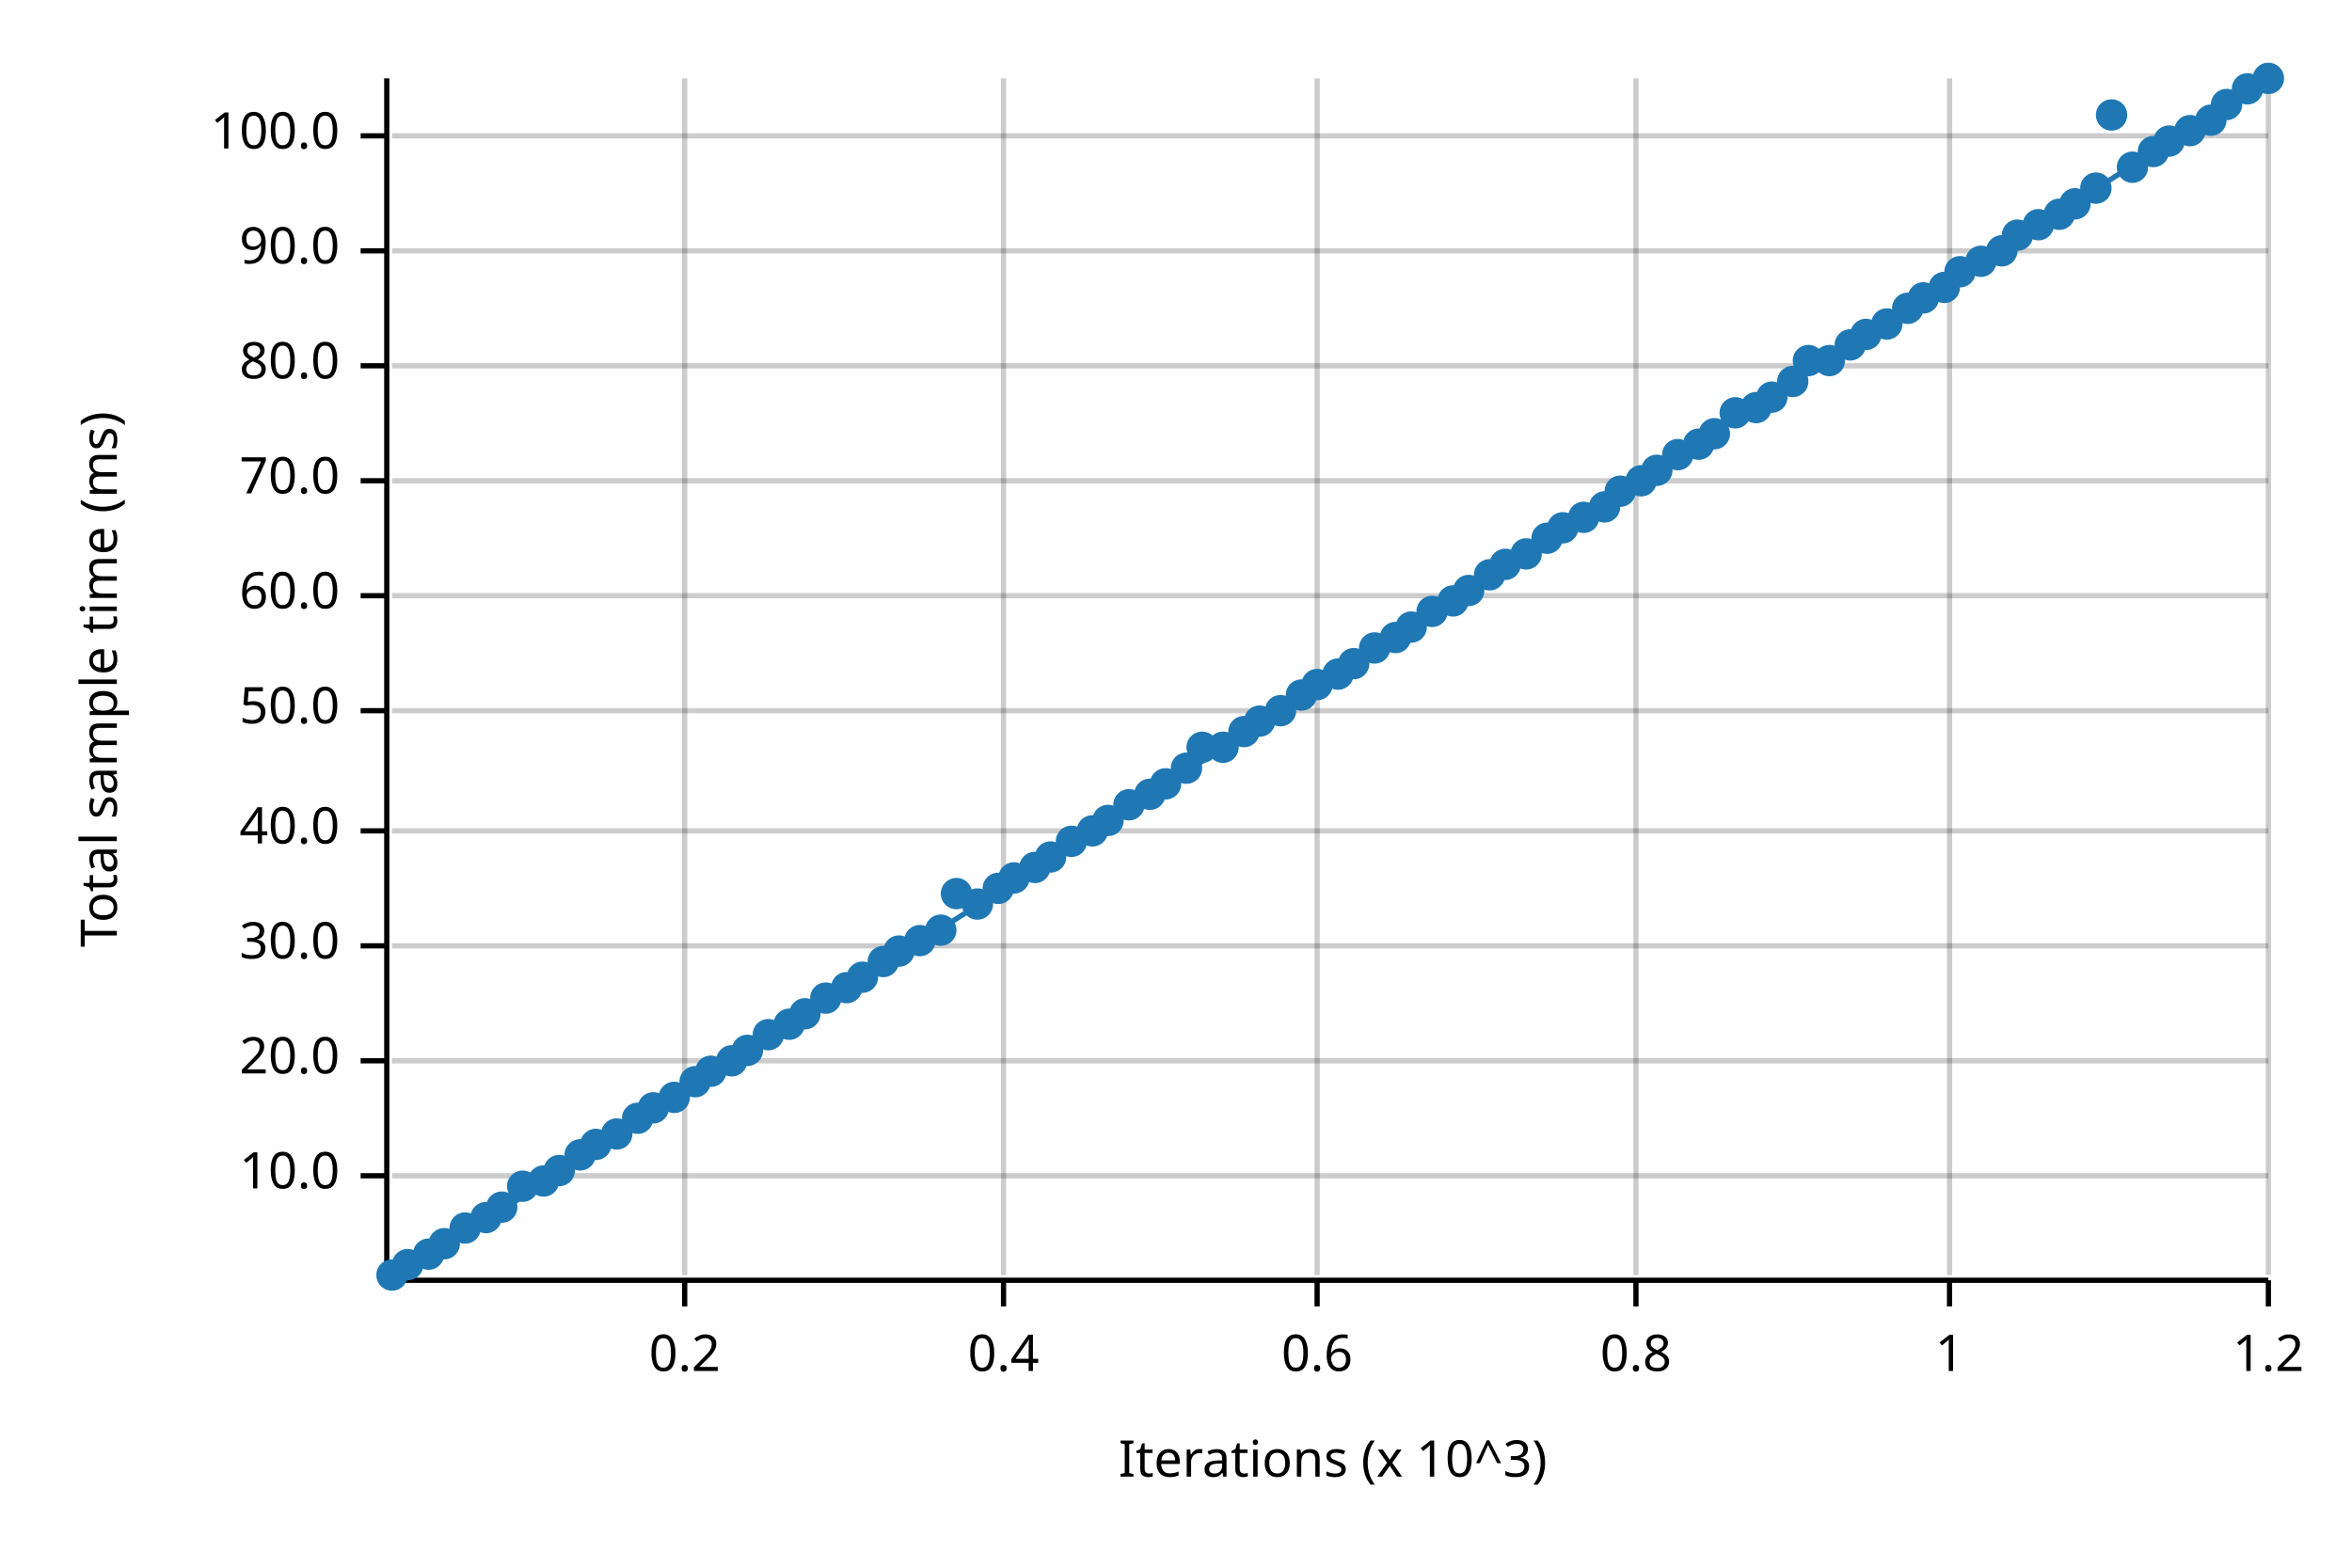
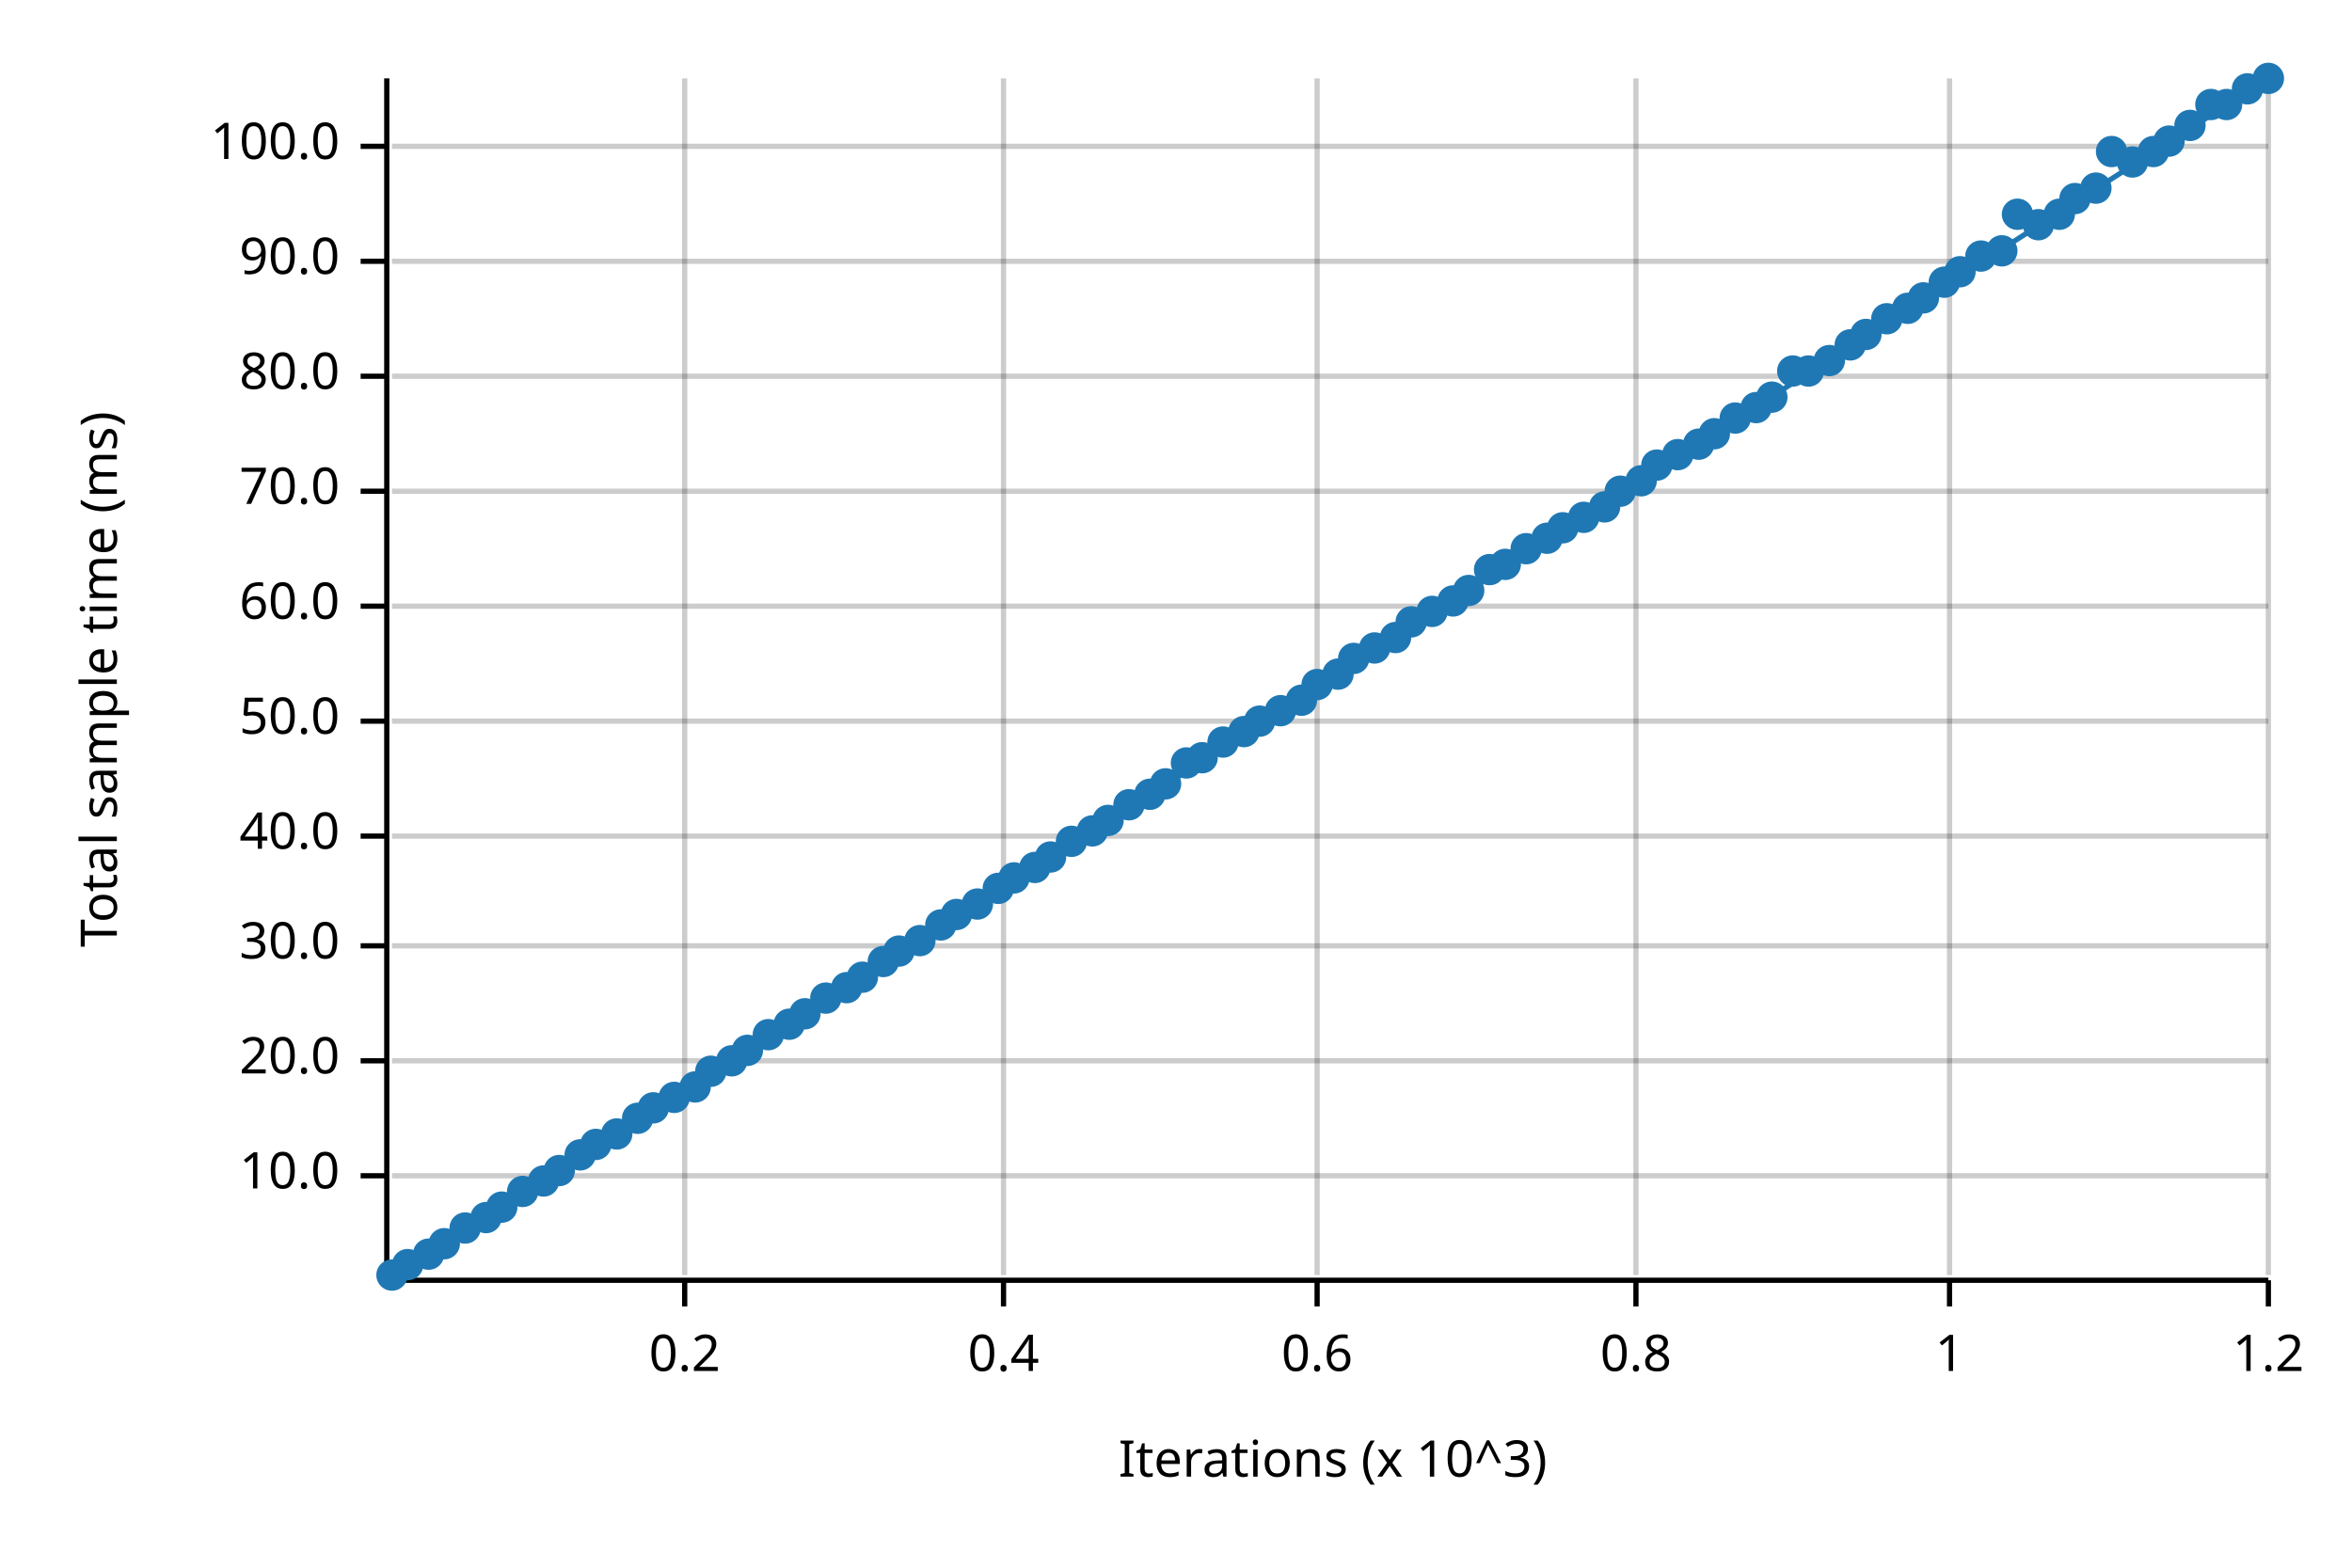
<svg xmlns="http://www.w3.org/2000/svg" width="450" height="300" viewBox="0 0 450 300">
  <text x="15" y="130" dy="0.76em" text-anchor="middle" font-family="sans-serif" font-size="9.677" opacity="1" fill="#000000" transform="rotate(270, 15, 130)">
Total sample time (ms)
</text>
  <text x="255" y="285" dy="-0.5ex" text-anchor="middle" font-family="sans-serif" font-size="9.677" opacity="1" fill="#000000">
Iterations (x 10^3)
</text>
  <line opacity="0.2" stroke="#000000" stroke-width="1" x1="131" y1="244" x2="131" y2="15" />
  <line opacity="0.2" stroke="#000000" stroke-width="1" x1="192" y1="244" x2="192" y2="15" />
  <line opacity="0.2" stroke="#000000" stroke-width="1" x1="252" y1="244" x2="252" y2="15" />
  <line opacity="0.2" stroke="#000000" stroke-width="1" x1="313" y1="244" x2="313" y2="15" />
  <line opacity="0.2" stroke="#000000" stroke-width="1" x1="373" y1="244" x2="373" y2="15" />
  <line opacity="0.2" stroke="#000000" stroke-width="1" x1="434" y1="244" x2="434" y2="15" />
  <line opacity="0.2" stroke="#000000" stroke-width="1" x1="75" y1="225" x2="434" y2="225" />
  <line opacity="0.2" stroke="#000000" stroke-width="1" x1="75" y1="203" x2="434" y2="203" />
  <line opacity="0.2" stroke="#000000" stroke-width="1" x1="75" y1="181" x2="434" y2="181" />
-   <line opacity="0.2" stroke="#000000" stroke-width="1" x1="75" y1="159" x2="434" y2="159" />
-   <line opacity="0.2" stroke="#000000" stroke-width="1" x1="75" y1="136" x2="434" y2="136" />
-   <line opacity="0.2" stroke="#000000" stroke-width="1" x1="75" y1="114" x2="434" y2="114" />
-   <line opacity="0.2" stroke="#000000" stroke-width="1" x1="75" y1="92" x2="434" y2="92" />
-   <line opacity="0.2" stroke="#000000" stroke-width="1" x1="75" y1="70" x2="434" y2="70" />
-   <line opacity="0.2" stroke="#000000" stroke-width="1" x1="75" y1="48" x2="434" y2="48" />
-   <line opacity="0.2" stroke="#000000" stroke-width="1" x1="75" y1="26" x2="434" y2="26" />
+   <line opacity="0.2" stroke="#000000" stroke-width="1" x1="75" y1="160" x2="434" y2="160" />
+   <line opacity="0.2" stroke="#000000" stroke-width="1" x1="75" y1="138" x2="434" y2="138" />
+   <line opacity="0.2" stroke="#000000" stroke-width="1" x1="75" y1="116" x2="434" y2="116" />
+   <line opacity="0.2" stroke="#000000" stroke-width="1" x1="75" y1="94" x2="434" y2="94" />
+   <line opacity="0.2" stroke="#000000" stroke-width="1" x1="75" y1="72" x2="434" y2="72" />
+   <line opacity="0.2" stroke="#000000" stroke-width="1" x1="75" y1="50" x2="434" y2="50" />
+   <line opacity="0.2" stroke="#000000" stroke-width="1" x1="75" y1="28" x2="434" y2="28" />
  <polyline fill="none" opacity="1" stroke="#000000" stroke-width="1" points="74,15 74,244 " />
  <text x="65" y="225" dy="0.5ex" text-anchor="end" font-family="sans-serif" font-size="9.677" opacity="1" fill="#000000">
10.0
</text>
  <polyline fill="none" opacity="1" stroke="#000000" stroke-width="1" points="69,225 74,225 " />
  <text x="65" y="203" dy="0.5ex" text-anchor="end" font-family="sans-serif" font-size="9.677" opacity="1" fill="#000000">
20.0
</text>
  <polyline fill="none" opacity="1" stroke="#000000" stroke-width="1" points="69,203 74,203 " />
  <text x="65" y="181" dy="0.5ex" text-anchor="end" font-family="sans-serif" font-size="9.677" opacity="1" fill="#000000">
30.0
</text>
  <polyline fill="none" opacity="1" stroke="#000000" stroke-width="1" points="69,181 74,181 " />
-   <text x="65" y="159" dy="0.5ex" text-anchor="end" font-family="sans-serif" font-size="9.677" opacity="1" fill="#000000">
+   <text x="65" y="160" dy="0.5ex" text-anchor="end" font-family="sans-serif" font-size="9.677" opacity="1" fill="#000000">
40.0
</text>
-   <polyline fill="none" opacity="1" stroke="#000000" stroke-width="1" points="69,159 74,159 " />
-   <text x="65" y="136" dy="0.5ex" text-anchor="end" font-family="sans-serif" font-size="9.677" opacity="1" fill="#000000">
+   <polyline fill="none" opacity="1" stroke="#000000" stroke-width="1" points="69,160 74,160 " />
+   <text x="65" y="138" dy="0.5ex" text-anchor="end" font-family="sans-serif" font-size="9.677" opacity="1" fill="#000000">
50.0
</text>
-   <polyline fill="none" opacity="1" stroke="#000000" stroke-width="1" points="69,136 74,136 " />
-   <text x="65" y="114" dy="0.5ex" text-anchor="end" font-family="sans-serif" font-size="9.677" opacity="1" fill="#000000">
+   <polyline fill="none" opacity="1" stroke="#000000" stroke-width="1" points="69,138 74,138 " />
+   <text x="65" y="116" dy="0.5ex" text-anchor="end" font-family="sans-serif" font-size="9.677" opacity="1" fill="#000000">
60.0
</text>
-   <polyline fill="none" opacity="1" stroke="#000000" stroke-width="1" points="69,114 74,114 " />
-   <text x="65" y="92" dy="0.5ex" text-anchor="end" font-family="sans-serif" font-size="9.677" opacity="1" fill="#000000">
+   <polyline fill="none" opacity="1" stroke="#000000" stroke-width="1" points="69,116 74,116 " />
+   <text x="65" y="94" dy="0.5ex" text-anchor="end" font-family="sans-serif" font-size="9.677" opacity="1" fill="#000000">
70.0
</text>
-   <polyline fill="none" opacity="1" stroke="#000000" stroke-width="1" points="69,92 74,92 " />
-   <text x="65" y="70" dy="0.5ex" text-anchor="end" font-family="sans-serif" font-size="9.677" opacity="1" fill="#000000">
+   <polyline fill="none" opacity="1" stroke="#000000" stroke-width="1" points="69,94 74,94 " />
+   <text x="65" y="72" dy="0.5ex" text-anchor="end" font-family="sans-serif" font-size="9.677" opacity="1" fill="#000000">
80.0
</text>
-   <polyline fill="none" opacity="1" stroke="#000000" stroke-width="1" points="69,70 74,70 " />
-   <text x="65" y="48" dy="0.5ex" text-anchor="end" font-family="sans-serif" font-size="9.677" opacity="1" fill="#000000">
+   <polyline fill="none" opacity="1" stroke="#000000" stroke-width="1" points="69,72 74,72 " />
+   <text x="65" y="50" dy="0.5ex" text-anchor="end" font-family="sans-serif" font-size="9.677" opacity="1" fill="#000000">
90.0
</text>
-   <polyline fill="none" opacity="1" stroke="#000000" stroke-width="1" points="69,48 74,48 " />
-   <text x="65" y="26" dy="0.5ex" text-anchor="end" font-family="sans-serif" font-size="9.677" opacity="1" fill="#000000">
+   <polyline fill="none" opacity="1" stroke="#000000" stroke-width="1" points="69,50 74,50 " />
+   <text x="65" y="28" dy="0.5ex" text-anchor="end" font-family="sans-serif" font-size="9.677" opacity="1" fill="#000000">
100.0
</text>
-   <polyline fill="none" opacity="1" stroke="#000000" stroke-width="1" points="69,26 74,26 " />
+   <polyline fill="none" opacity="1" stroke="#000000" stroke-width="1" points="69,28 74,28 " />
  <polyline fill="none" opacity="1" stroke="#000000" stroke-width="1" points="75,245 434,245 " />
  <text x="131" y="255" dy="0.76em" text-anchor="middle" font-family="sans-serif" font-size="9.677" opacity="1" fill="#000000">
0.2
</text>
  <polyline fill="none" opacity="1" stroke="#000000" stroke-width="1" points="131,245 131,250 " />
  <text x="192" y="255" dy="0.76em" text-anchor="middle" font-family="sans-serif" font-size="9.677" opacity="1" fill="#000000">
0.4
</text>
  <polyline fill="none" opacity="1" stroke="#000000" stroke-width="1" points="192,245 192,250 " />
  <text x="252" y="255" dy="0.76em" text-anchor="middle" font-family="sans-serif" font-size="9.677" opacity="1" fill="#000000">
0.6
</text>
  <polyline fill="none" opacity="1" stroke="#000000" stroke-width="1" points="252,245 252,250 " />
  <text x="313" y="255" dy="0.76em" text-anchor="middle" font-family="sans-serif" font-size="9.677" opacity="1" fill="#000000">
0.8
</text>
  <polyline fill="none" opacity="1" stroke="#000000" stroke-width="1" points="313,245 313,250 " />
  <text x="373" y="255" dy="0.76em" text-anchor="middle" font-family="sans-serif" font-size="9.677" opacity="1" fill="#000000">
1
</text>
  <polyline fill="none" opacity="1" stroke="#000000" stroke-width="1" points="373,245 373,250 " />
  <text x="434" y="255" dy="0.76em" text-anchor="middle" font-family="sans-serif" font-size="9.677" opacity="1" fill="#000000">
1.2
</text>
  <polyline fill="none" opacity="1" stroke="#000000" stroke-width="1" points="434,245 434,250 " />
  <circle cx="75" cy="244" r="3" opacity="1" fill="#1F78B4" stroke="none" stroke-width="1" />
  <circle cx="78" cy="242" r="3" opacity="1" fill="#1F78B4" stroke="none" stroke-width="1" />
  <circle cx="82" cy="240" r="3" opacity="1" fill="#1F78B4" stroke="none" stroke-width="1" />
  <circle cx="85" cy="238" r="3" opacity="1" fill="#1F78B4" stroke="none" stroke-width="1" />
  <circle cx="89" cy="235" r="3" opacity="1" fill="#1F78B4" stroke="none" stroke-width="1" />
  <circle cx="93" cy="233" r="3" opacity="1" fill="#1F78B4" stroke="none" stroke-width="1" />
  <circle cx="96" cy="231" r="3" opacity="1" fill="#1F78B4" stroke="none" stroke-width="1" />
-   <circle cx="100" cy="227" r="3" opacity="1" fill="#1F78B4" stroke="none" stroke-width="1" />
+   <circle cx="100" cy="228" r="3" opacity="1" fill="#1F78B4" stroke="none" stroke-width="1" />
  <circle cx="104" cy="226" r="3" opacity="1" fill="#1F78B4" stroke="none" stroke-width="1" />
  <circle cx="107" cy="224" r="3" opacity="1" fill="#1F78B4" stroke="none" stroke-width="1" />
  <circle cx="111" cy="221" r="3" opacity="1" fill="#1F78B4" stroke="none" stroke-width="1" />
  <circle cx="114" cy="219" r="3" opacity="1" fill="#1F78B4" stroke="none" stroke-width="1" />
  <circle cx="118" cy="217" r="3" opacity="1" fill="#1F78B4" stroke="none" stroke-width="1" />
  <circle cx="122" cy="214" r="3" opacity="1" fill="#1F78B4" stroke="none" stroke-width="1" />
  <circle cx="125" cy="212" r="3" opacity="1" fill="#1F78B4" stroke="none" stroke-width="1" />
  <circle cx="129" cy="210" r="3" opacity="1" fill="#1F78B4" stroke="none" stroke-width="1" />
-   <circle cx="133" cy="207" r="3" opacity="1" fill="#1F78B4" stroke="none" stroke-width="1" />
+   <circle cx="133" cy="208" r="3" opacity="1" fill="#1F78B4" stroke="none" stroke-width="1" />
  <circle cx="136" cy="205" r="3" opacity="1" fill="#1F78B4" stroke="none" stroke-width="1" />
  <circle cx="140" cy="203" r="3" opacity="1" fill="#1F78B4" stroke="none" stroke-width="1" />
  <circle cx="143" cy="201" r="3" opacity="1" fill="#1F78B4" stroke="none" stroke-width="1" />
  <circle cx="147" cy="198" r="3" opacity="1" fill="#1F78B4" stroke="none" stroke-width="1" />
  <circle cx="151" cy="196" r="3" opacity="1" fill="#1F78B4" stroke="none" stroke-width="1" />
  <circle cx="154" cy="194" r="3" opacity="1" fill="#1F78B4" stroke="none" stroke-width="1" />
  <circle cx="158" cy="191" r="3" opacity="1" fill="#1F78B4" stroke="none" stroke-width="1" />
  <circle cx="162" cy="189" r="3" opacity="1" fill="#1F78B4" stroke="none" stroke-width="1" />
  <circle cx="165" cy="187" r="3" opacity="1" fill="#1F78B4" stroke="none" stroke-width="1" />
  <circle cx="169" cy="184" r="3" opacity="1" fill="#1F78B4" stroke="none" stroke-width="1" />
  <circle cx="172" cy="182" r="3" opacity="1" fill="#1F78B4" stroke="none" stroke-width="1" />
  <circle cx="176" cy="180" r="3" opacity="1" fill="#1F78B4" stroke="none" stroke-width="1" />
-   <circle cx="180" cy="178" r="3" opacity="1" fill="#1F78B4" stroke="none" stroke-width="1" />
-   <circle cx="183" cy="171" r="3" opacity="1" fill="#1F78B4" stroke="none" stroke-width="1" />
+   <circle cx="180" cy="177" r="3" opacity="1" fill="#1F78B4" stroke="none" stroke-width="1" />
+   <circle cx="183" cy="175" r="3" opacity="1" fill="#1F78B4" stroke="none" stroke-width="1" />
  <circle cx="187" cy="173" r="3" opacity="1" fill="#1F78B4" stroke="none" stroke-width="1" />
  <circle cx="191" cy="170" r="3" opacity="1" fill="#1F78B4" stroke="none" stroke-width="1" />
  <circle cx="194" cy="168" r="3" opacity="1" fill="#1F78B4" stroke="none" stroke-width="1" />
  <circle cx="198" cy="166" r="3" opacity="1" fill="#1F78B4" stroke="none" stroke-width="1" />
  <circle cx="201" cy="164" r="3" opacity="1" fill="#1F78B4" stroke="none" stroke-width="1" />
  <circle cx="205" cy="161" r="3" opacity="1" fill="#1F78B4" stroke="none" stroke-width="1" />
  <circle cx="209" cy="159" r="3" opacity="1" fill="#1F78B4" stroke="none" stroke-width="1" />
  <circle cx="212" cy="157" r="3" opacity="1" fill="#1F78B4" stroke="none" stroke-width="1" />
  <circle cx="216" cy="154" r="3" opacity="1" fill="#1F78B4" stroke="none" stroke-width="1" />
  <circle cx="220" cy="152" r="3" opacity="1" fill="#1F78B4" stroke="none" stroke-width="1" />
  <circle cx="223" cy="150" r="3" opacity="1" fill="#1F78B4" stroke="none" stroke-width="1" />
-   <circle cx="227" cy="147" r="3" opacity="1" fill="#1F78B4" stroke="none" stroke-width="1" />
-   <circle cx="230" cy="143" r="3" opacity="1" fill="#1F78B4" stroke="none" stroke-width="1" />
-   <circle cx="234" cy="143" r="3" opacity="1" fill="#1F78B4" stroke="none" stroke-width="1" />
+   <circle cx="227" cy="146" r="3" opacity="1" fill="#1F78B4" stroke="none" stroke-width="1" />
+   <circle cx="230" cy="145" r="3" opacity="1" fill="#1F78B4" stroke="none" stroke-width="1" />
+   <circle cx="234" cy="142" r="3" opacity="1" fill="#1F78B4" stroke="none" stroke-width="1" />
  <circle cx="238" cy="140" r="3" opacity="1" fill="#1F78B4" stroke="none" stroke-width="1" />
  <circle cx="241" cy="138" r="3" opacity="1" fill="#1F78B4" stroke="none" stroke-width="1" />
  <circle cx="245" cy="136" r="3" opacity="1" fill="#1F78B4" stroke="none" stroke-width="1" />
-   <circle cx="249" cy="133" r="3" opacity="1" fill="#1F78B4" stroke="none" stroke-width="1" />
+   <circle cx="249" cy="134" r="3" opacity="1" fill="#1F78B4" stroke="none" stroke-width="1" />
  <circle cx="252" cy="131" r="3" opacity="1" fill="#1F78B4" stroke="none" stroke-width="1" />
  <circle cx="256" cy="129" r="3" opacity="1" fill="#1F78B4" stroke="none" stroke-width="1" />
-   <circle cx="259" cy="127" r="3" opacity="1" fill="#1F78B4" stroke="none" stroke-width="1" />
+   <circle cx="259" cy="126" r="3" opacity="1" fill="#1F78B4" stroke="none" stroke-width="1" />
  <circle cx="263" cy="124" r="3" opacity="1" fill="#1F78B4" stroke="none" stroke-width="1" />
  <circle cx="267" cy="122" r="3" opacity="1" fill="#1F78B4" stroke="none" stroke-width="1" />
-   <circle cx="270" cy="120" r="3" opacity="1" fill="#1F78B4" stroke="none" stroke-width="1" />
+   <circle cx="270" cy="119" r="3" opacity="1" fill="#1F78B4" stroke="none" stroke-width="1" />
  <circle cx="274" cy="117" r="3" opacity="1" fill="#1F78B4" stroke="none" stroke-width="1" />
  <circle cx="278" cy="115" r="3" opacity="1" fill="#1F78B4" stroke="none" stroke-width="1" />
  <circle cx="281" cy="113" r="3" opacity="1" fill="#1F78B4" stroke="none" stroke-width="1" />
-   <circle cx="285" cy="110" r="3" opacity="1" fill="#1F78B4" stroke="none" stroke-width="1" />
+   <circle cx="285" cy="109" r="3" opacity="1" fill="#1F78B4" stroke="none" stroke-width="1" />
  <circle cx="288" cy="108" r="3" opacity="1" fill="#1F78B4" stroke="none" stroke-width="1" />
-   <circle cx="292" cy="106" r="3" opacity="1" fill="#1F78B4" stroke="none" stroke-width="1" />
+   <circle cx="292" cy="105" r="3" opacity="1" fill="#1F78B4" stroke="none" stroke-width="1" />
  <circle cx="296" cy="103" r="3" opacity="1" fill="#1F78B4" stroke="none" stroke-width="1" />
  <circle cx="299" cy="101" r="3" opacity="1" fill="#1F78B4" stroke="none" stroke-width="1" />
  <circle cx="303" cy="99" r="3" opacity="1" fill="#1F78B4" stroke="none" stroke-width="1" />
  <circle cx="307" cy="97" r="3" opacity="1" fill="#1F78B4" stroke="none" stroke-width="1" />
  <circle cx="310" cy="94" r="3" opacity="1" fill="#1F78B4" stroke="none" stroke-width="1" />
  <circle cx="314" cy="92" r="3" opacity="1" fill="#1F78B4" stroke="none" stroke-width="1" />
-   <circle cx="317" cy="90" r="3" opacity="1" fill="#1F78B4" stroke="none" stroke-width="1" />
+   <circle cx="317" cy="89" r="3" opacity="1" fill="#1F78B4" stroke="none" stroke-width="1" />
  <circle cx="321" cy="87" r="3" opacity="1" fill="#1F78B4" stroke="none" stroke-width="1" />
  <circle cx="325" cy="85" r="3" opacity="1" fill="#1F78B4" stroke="none" stroke-width="1" />
  <circle cx="328" cy="83" r="3" opacity="1" fill="#1F78B4" stroke="none" stroke-width="1" />
-   <circle cx="332" cy="79" r="3" opacity="1" fill="#1F78B4" stroke="none" stroke-width="1" />
+   <circle cx="332" cy="80" r="3" opacity="1" fill="#1F78B4" stroke="none" stroke-width="1" />
  <circle cx="336" cy="78" r="3" opacity="1" fill="#1F78B4" stroke="none" stroke-width="1" />
  <circle cx="339" cy="76" r="3" opacity="1" fill="#1F78B4" stroke="none" stroke-width="1" />
-   <circle cx="343" cy="73" r="3" opacity="1" fill="#1F78B4" stroke="none" stroke-width="1" />
-   <circle cx="346" cy="69" r="3" opacity="1" fill="#1F78B4" stroke="none" stroke-width="1" />
+   <circle cx="343" cy="71" r="3" opacity="1" fill="#1F78B4" stroke="none" stroke-width="1" />
+   <circle cx="346" cy="71" r="3" opacity="1" fill="#1F78B4" stroke="none" stroke-width="1" />
  <circle cx="350" cy="69" r="3" opacity="1" fill="#1F78B4" stroke="none" stroke-width="1" />
  <circle cx="354" cy="66" r="3" opacity="1" fill="#1F78B4" stroke="none" stroke-width="1" />
  <circle cx="357" cy="64" r="3" opacity="1" fill="#1F78B4" stroke="none" stroke-width="1" />
-   <circle cx="361" cy="62" r="3" opacity="1" fill="#1F78B4" stroke="none" stroke-width="1" />
+   <circle cx="361" cy="61" r="3" opacity="1" fill="#1F78B4" stroke="none" stroke-width="1" />
  <circle cx="365" cy="59" r="3" opacity="1" fill="#1F78B4" stroke="none" stroke-width="1" />
  <circle cx="368" cy="57" r="3" opacity="1" fill="#1F78B4" stroke="none" stroke-width="1" />
-   <circle cx="372" cy="55" r="3" opacity="1" fill="#1F78B4" stroke="none" stroke-width="1" />
+   <circle cx="372" cy="54" r="3" opacity="1" fill="#1F78B4" stroke="none" stroke-width="1" />
  <circle cx="375" cy="52" r="3" opacity="1" fill="#1F78B4" stroke="none" stroke-width="1" />
-   <circle cx="379" cy="50" r="3" opacity="1" fill="#1F78B4" stroke="none" stroke-width="1" />
+   <circle cx="379" cy="49" r="3" opacity="1" fill="#1F78B4" stroke="none" stroke-width="1" />
  <circle cx="383" cy="48" r="3" opacity="1" fill="#1F78B4" stroke="none" stroke-width="1" />
-   <circle cx="386" cy="45" r="3" opacity="1" fill="#1F78B4" stroke="none" stroke-width="1" />
+   <circle cx="386" cy="41" r="3" opacity="1" fill="#1F78B4" stroke="none" stroke-width="1" />
  <circle cx="390" cy="43" r="3" opacity="1" fill="#1F78B4" stroke="none" stroke-width="1" />
  <circle cx="394" cy="41" r="3" opacity="1" fill="#1F78B4" stroke="none" stroke-width="1" />
-   <circle cx="397" cy="39" r="3" opacity="1" fill="#1F78B4" stroke="none" stroke-width="1" />
+   <circle cx="397" cy="38" r="3" opacity="1" fill="#1F78B4" stroke="none" stroke-width="1" />
  <circle cx="401" cy="36" r="3" opacity="1" fill="#1F78B4" stroke="none" stroke-width="1" />
-   <circle cx="404" cy="22" r="3" opacity="1" fill="#1F78B4" stroke="none" stroke-width="1" />
-   <circle cx="408" cy="32" r="3" opacity="1" fill="#1F78B4" stroke="none" stroke-width="1" />
+   <circle cx="404" cy="29" r="3" opacity="1" fill="#1F78B4" stroke="none" stroke-width="1" />
+   <circle cx="408" cy="31" r="3" opacity="1" fill="#1F78B4" stroke="none" stroke-width="1" />
  <circle cx="412" cy="29" r="3" opacity="1" fill="#1F78B4" stroke="none" stroke-width="1" />
  <circle cx="415" cy="27" r="3" opacity="1" fill="#1F78B4" stroke="none" stroke-width="1" />
-   <circle cx="419" cy="25" r="3" opacity="1" fill="#1F78B4" stroke="none" stroke-width="1" />
-   <circle cx="423" cy="23" r="3" opacity="1" fill="#1F78B4" stroke="none" stroke-width="1" />
+   <circle cx="419" cy="24" r="3" opacity="1" fill="#1F78B4" stroke="none" stroke-width="1" />
+   <circle cx="423" cy="20" r="3" opacity="1" fill="#1F78B4" stroke="none" stroke-width="1" />
  <circle cx="426" cy="20" r="3" opacity="1" fill="#1F78B4" stroke="none" stroke-width="1" />
  <circle cx="430" cy="17" r="3" opacity="1" fill="#1F78B4" stroke="none" stroke-width="1" />
  <circle cx="434" cy="15" r="3" opacity="1" fill="#1F78B4" stroke="none" stroke-width="1" />
  <polyline fill="none" opacity="1" stroke="#1F78B4" stroke-width="1" points="75,245 434,15 " />
  <polygon opacity="0.25" fill="#1F78B4" points="75,245 434,15 434,15 " />
</svg>
